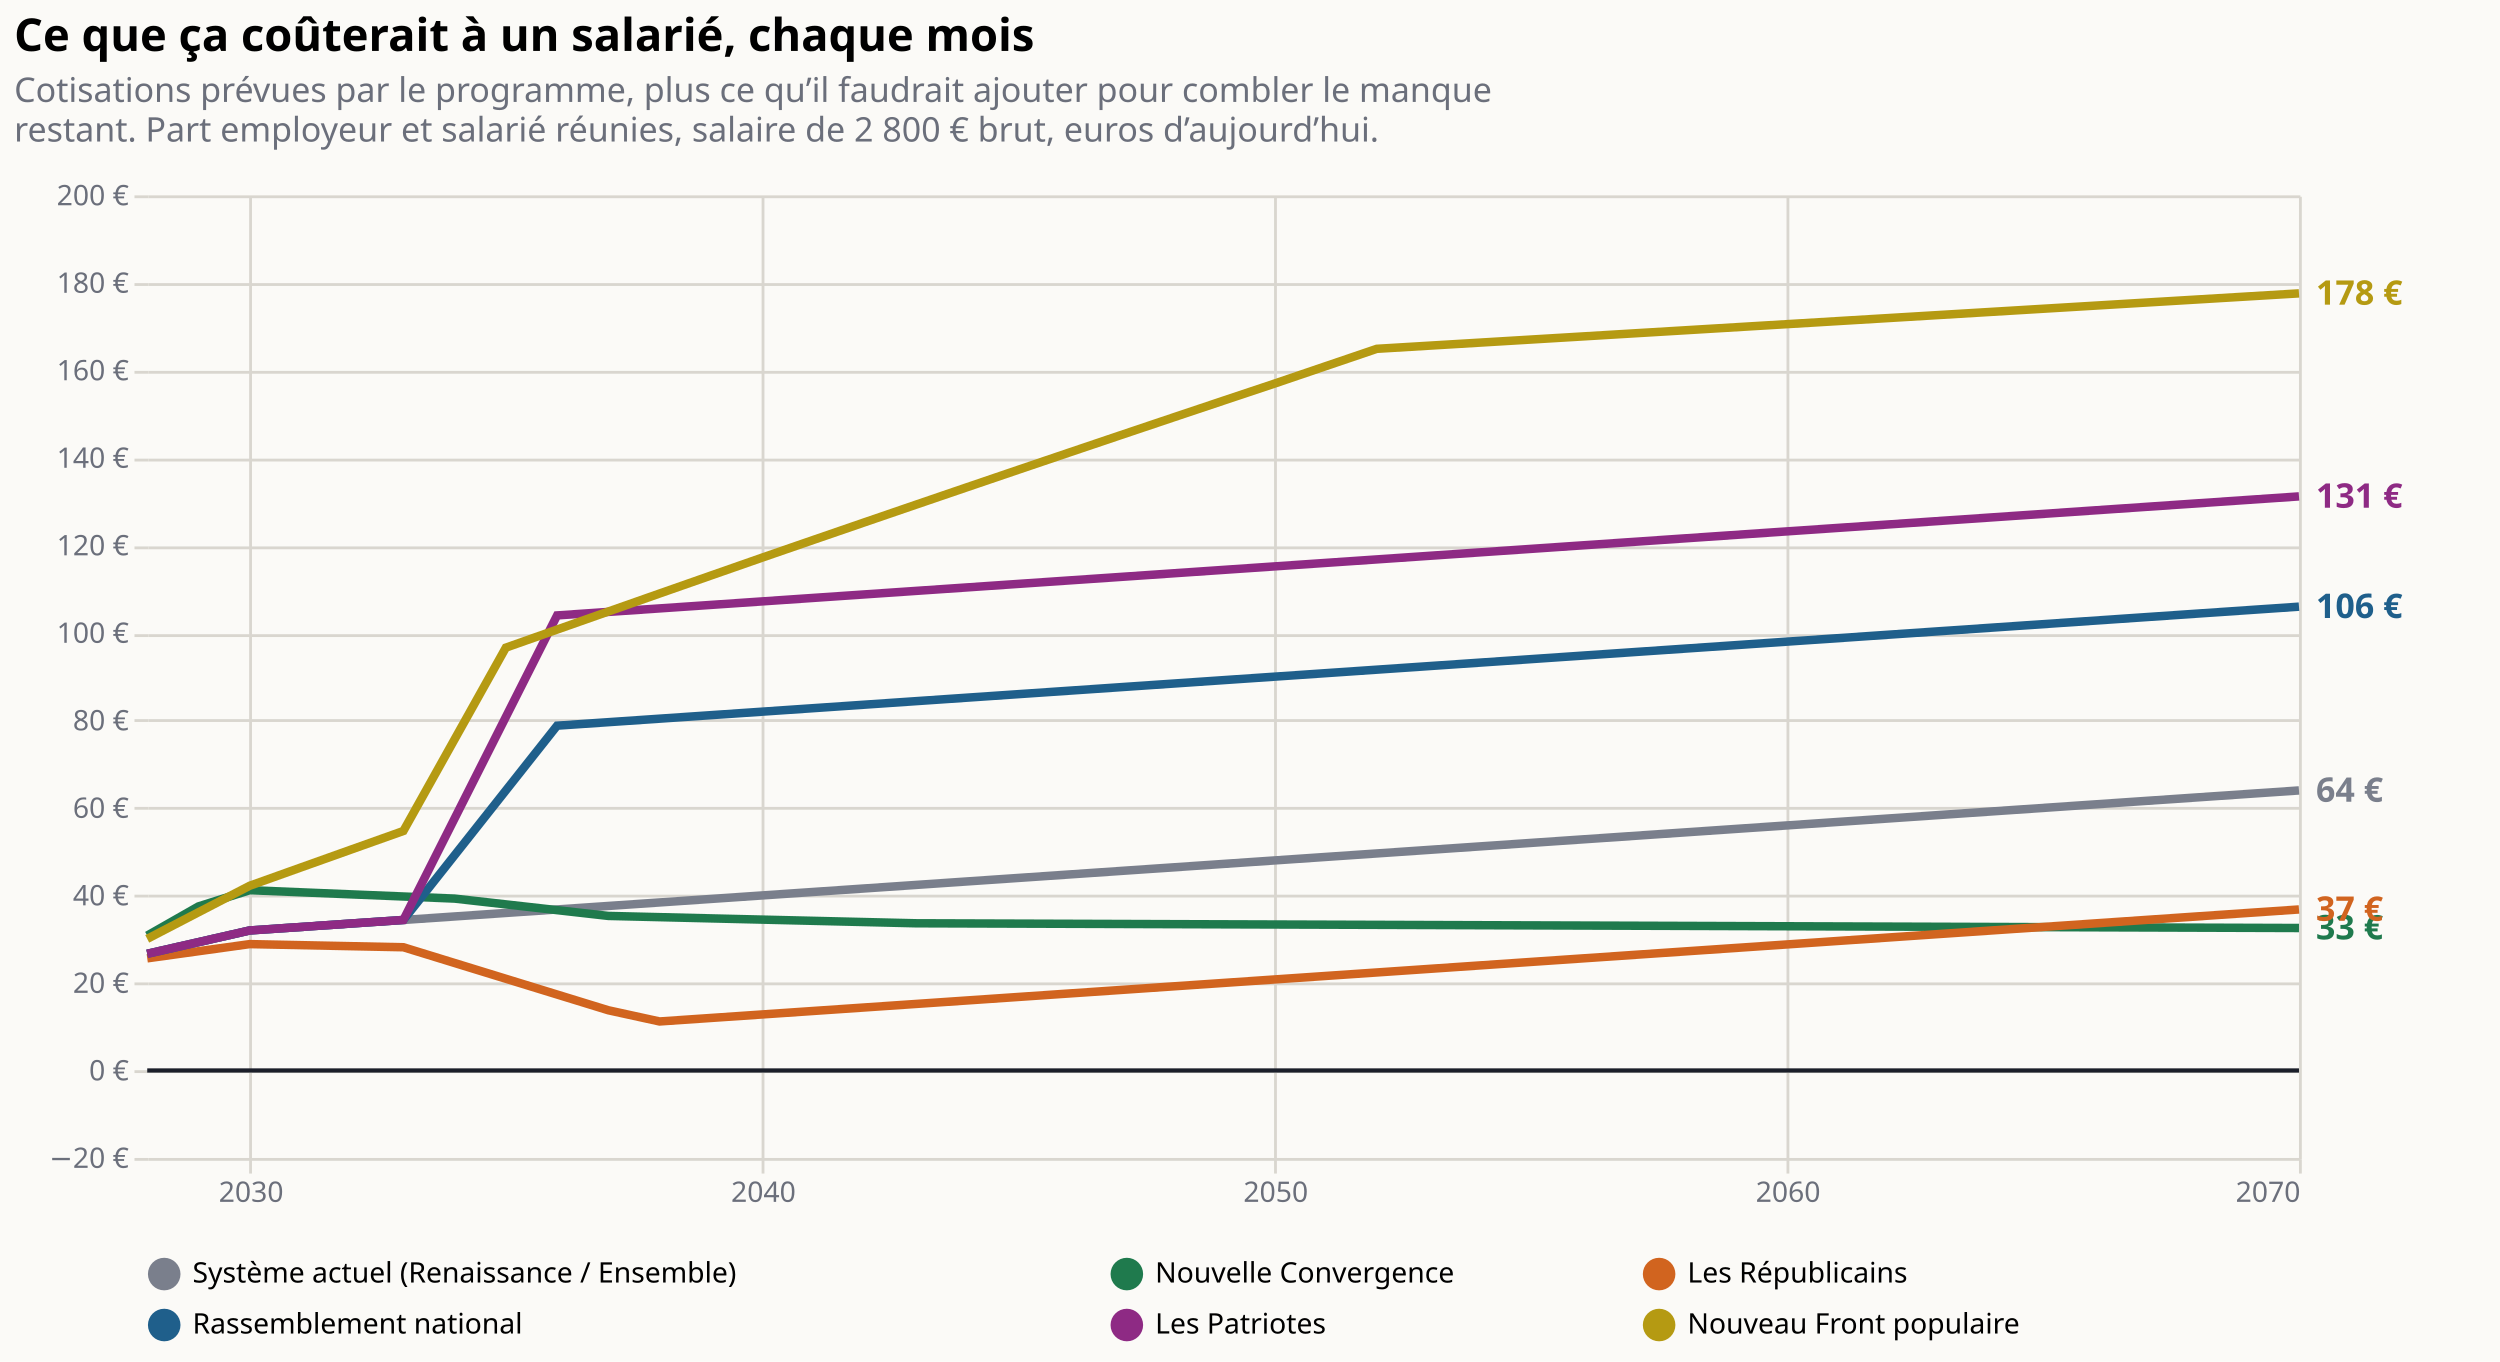
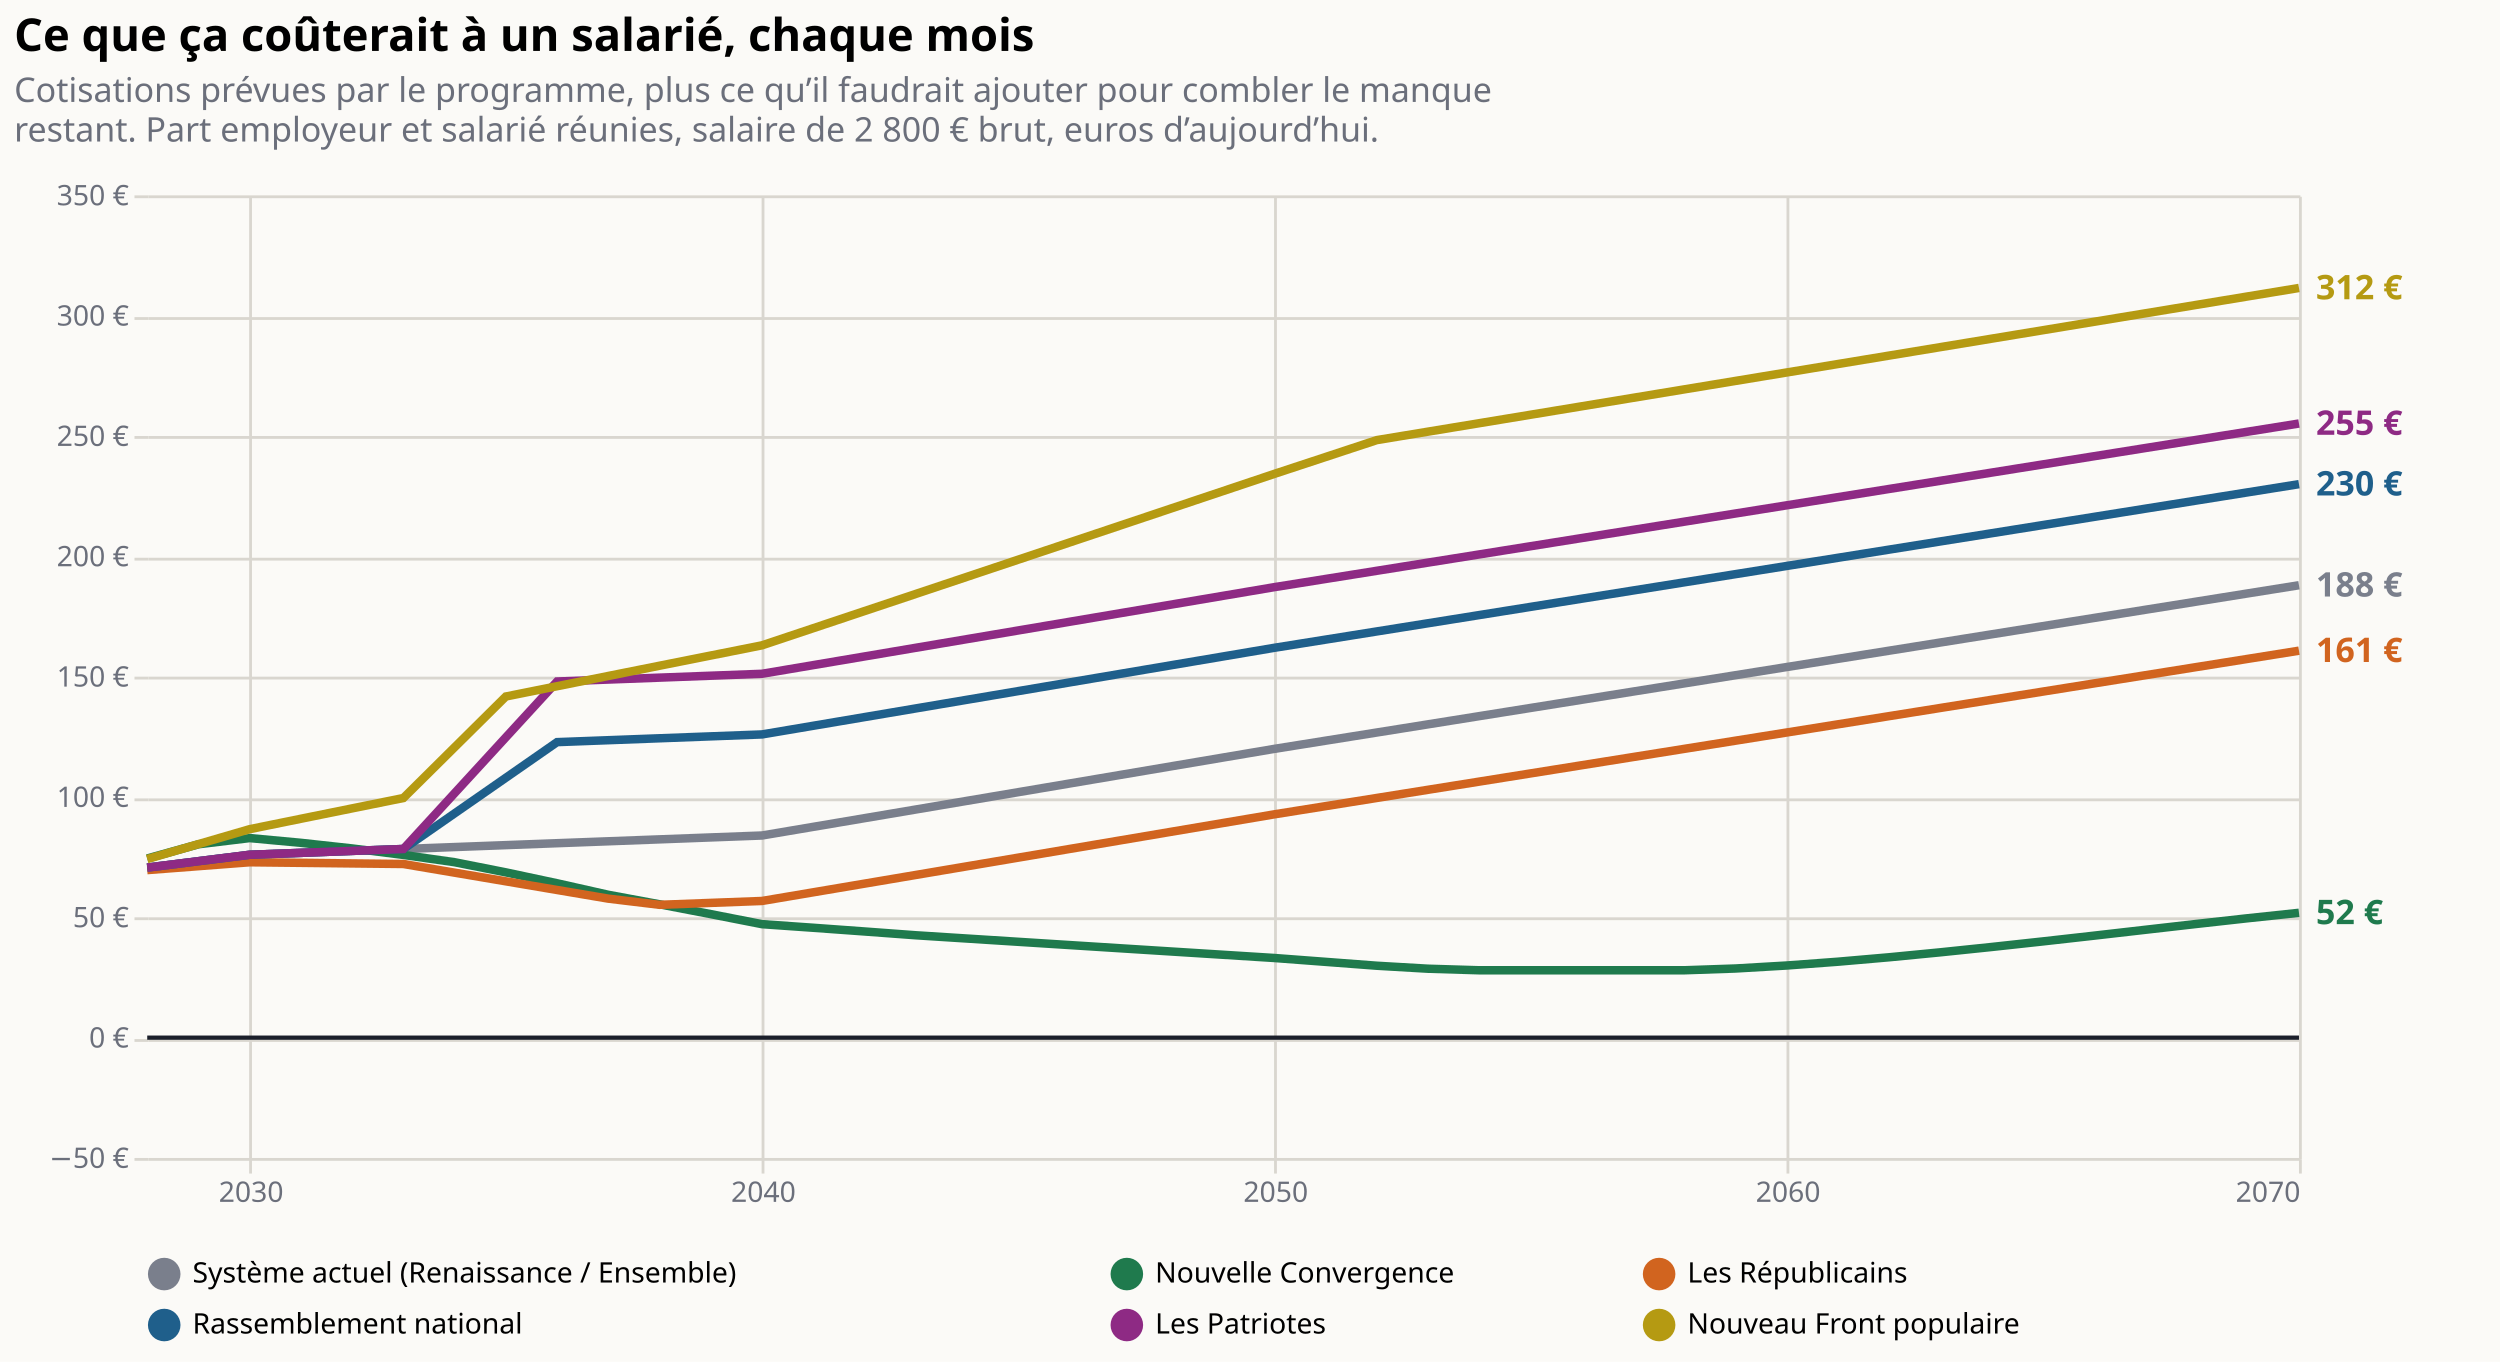
<svg xmlns="http://www.w3.org/2000/svg" version="1.1" class="marks" width="883" height="481" viewBox="0 0 883 481">
  <rect width="883" height="481" fill="#fbfaf7" />
  <g fill="none" stroke-miterlimit="4" transform="translate(52,69)">
    <g class="mark-group role-frame root" role="graphics-object" aria-roledescription="group mark container">
      <g transform="translate(0,0)">
        <path class="background" aria-hidden="true" d="M0,0h760v340h-760Z" />
        <g>
          <g class="mark-group role-axis" aria-hidden="true">
            <g transform="translate(0.5,340.5)">
              <path class="background" aria-hidden="true" d="M0,0h0v0h0Z" pointer-events="none" />
              <g>
                <g class="mark-rule role-axis-grid" pointer-events="none">
                  <line transform="translate(36,-340)" x2="0" y2="340" stroke="#d9d6cf" stroke-width="1" opacity="1" />
                  <line transform="translate(217,-340)" x2="0" y2="340" stroke="#d9d6cf" stroke-width="1" opacity="1" />
                  <line transform="translate(398,-340)" x2="0" y2="340" stroke="#d9d6cf" stroke-width="1" opacity="1" />
                  <line transform="translate(579,-340)" x2="0" y2="340" stroke="#d9d6cf" stroke-width="1" opacity="1" />
                  <line transform="translate(760,-340)" x2="0" y2="340" stroke="#d9d6cf" stroke-width="1" opacity="1" />
                </g>
              </g>
              <path class="foreground" aria-hidden="true" d="" pointer-events="none" display="none" />
            </g>
          </g>
          <g class="mark-group role-axis" aria-hidden="true">
            <g transform="translate(0.5,0.5)">
              <path class="background" aria-hidden="true" d="M0,0h0v0h0Z" pointer-events="none" />
              <g>
                <g class="mark-rule role-axis-grid" pointer-events="none">
                  <line transform="translate(0,340)" x2="760" y2="0" stroke="#d9d6cf" stroke-width="1" opacity="1" />
-                   <line transform="translate(0,309)" x2="760" y2="0" stroke="#d9d6cf" stroke-width="1" opacity="1" />
-                   <line transform="translate(0,278)" x2="760" y2="0" stroke="#d9d6cf" stroke-width="1" opacity="1" />
-                   <line transform="translate(0,247)" x2="760" y2="0" stroke="#d9d6cf" stroke-width="1" opacity="1" />
-                   <line transform="translate(0,216)" x2="760" y2="0" stroke="#d9d6cf" stroke-width="1" opacity="1" />
-                   <line transform="translate(0,185)" x2="760" y2="0" stroke="#d9d6cf" stroke-width="1" opacity="1" />
-                   <line transform="translate(0,155)" x2="760" y2="0" stroke="#d9d6cf" stroke-width="1" opacity="1" />
-                   <line transform="translate(0,124)" x2="760" y2="0" stroke="#d9d6cf" stroke-width="1" opacity="1" />
-                   <line transform="translate(0,93)" x2="760" y2="0" stroke="#d9d6cf" stroke-width="1" opacity="1" />
-                   <line transform="translate(0,62)" x2="760" y2="0" stroke="#d9d6cf" stroke-width="1" opacity="1" />
-                   <line transform="translate(0,31)" x2="760" y2="0" stroke="#d9d6cf" stroke-width="1" opacity="1" />
+                   <line transform="translate(0,298)" x2="760" y2="0" stroke="#d9d6cf" stroke-width="1" opacity="1" />
+                   <line transform="translate(0,255)" x2="760" y2="0" stroke="#d9d6cf" stroke-width="1" opacity="1" />
+                   <line transform="translate(0,213)" x2="760" y2="0" stroke="#d9d6cf" stroke-width="1" opacity="1" />
+                   <line transform="translate(0,170)" x2="760" y2="0" stroke="#d9d6cf" stroke-width="1" opacity="1" />
+                   <line transform="translate(0,128)" x2="760" y2="0" stroke="#d9d6cf" stroke-width="1" opacity="1" />
+                   <line transform="translate(0,85)" x2="760" y2="0" stroke="#d9d6cf" stroke-width="1" opacity="1" />
+                   <line transform="translate(0,43)" x2="760" y2="0" stroke="#d9d6cf" stroke-width="1" opacity="1" />
                  <line transform="translate(0,0)" x2="760" y2="0" stroke="#d9d6cf" stroke-width="1" opacity="1" />
                </g>
              </g>
              <path class="foreground" aria-hidden="true" d="" pointer-events="none" display="none" />
            </g>
          </g>
          <g class="mark-group role-axis" role="graphics-symbol" aria-roledescription="axis" aria-label="X-axis for a linear scale with values from 2028 to 2070">
            <g transform="translate(0.5,340.5)">
              <path class="background" aria-hidden="true" d="M0,0h0v0h0Z" pointer-events="none" />
              <g>
                <g class="mark-rule role-axis-tick" pointer-events="none">
                  <line transform="translate(36,0)" x2="0" y2="5" stroke="#d9d6cf" stroke-width="1" opacity="1" />
                  <line transform="translate(217,0)" x2="0" y2="5" stroke="#d9d6cf" stroke-width="1" opacity="1" />
                  <line transform="translate(398,0)" x2="0" y2="5" stroke="#d9d6cf" stroke-width="1" opacity="1" />
                  <line transform="translate(579,0)" x2="0" y2="5" stroke="#d9d6cf" stroke-width="1" opacity="1" />
                  <line transform="translate(760,0)" x2="0" y2="5" stroke="#d9d6cf" stroke-width="1" opacity="1" />
                </g>
                <g class="mark-text role-axis-label" pointer-events="none">
                  <text text-anchor="middle" transform="translate(36.19048,15)" font-family="system-ui, sans-serif" font-size="10px" fill="#6b6f7b" opacity="1">2030</text>
                  <text text-anchor="middle" transform="translate(217.1429,15)" font-family="system-ui, sans-serif" font-size="10px" fill="#6b6f7b" opacity="1">2040</text>
                  <text text-anchor="middle" transform="translate(398.0952,15)" font-family="system-ui, sans-serif" font-size="10px" fill="#6b6f7b" opacity="1">2050</text>
                  <text text-anchor="middle" transform="translate(579.0476,15)" font-family="system-ui, sans-serif" font-size="10px" fill="#6b6f7b" opacity="1">2060</text>
                  <text text-anchor="end" transform="translate(760,15)" font-family="system-ui, sans-serif" font-size="10px" fill="#6b6f7b" opacity="1">2070</text>
                </g>
              </g>
              <path class="foreground" aria-hidden="true" d="" pointer-events="none" display="none" />
            </g>
          </g>
-           <g class="mark-group role-axis" role="graphics-symbol" aria-roledescription="axis" aria-label="Y-axis for a linear scale with values from −20 to 200">
+           <g class="mark-group role-axis" role="graphics-symbol" aria-roledescription="axis" aria-label="Y-axis for a linear scale with values from −50 to 350">
            <g transform="translate(0.5,0.5)">
              <path class="background" aria-hidden="true" d="M0,0h0v0h0Z" pointer-events="none" />
              <g>
                <g class="mark-rule role-axis-tick" pointer-events="none">
                  <line transform="translate(0,340)" x2="-5" y2="0" stroke="#d9d6cf" stroke-width="1" opacity="1" />
-                   <line transform="translate(0,309)" x2="-5" y2="0" stroke="#d9d6cf" stroke-width="1" opacity="1" />
-                   <line transform="translate(0,278)" x2="-5" y2="0" stroke="#d9d6cf" stroke-width="1" opacity="1" />
-                   <line transform="translate(0,247)" x2="-5" y2="0" stroke="#d9d6cf" stroke-width="1" opacity="1" />
-                   <line transform="translate(0,216)" x2="-5" y2="0" stroke="#d9d6cf" stroke-width="1" opacity="1" />
-                   <line transform="translate(0,185)" x2="-5" y2="0" stroke="#d9d6cf" stroke-width="1" opacity="1" />
-                   <line transform="translate(0,155)" x2="-5" y2="0" stroke="#d9d6cf" stroke-width="1" opacity="1" />
-                   <line transform="translate(0,124)" x2="-5" y2="0" stroke="#d9d6cf" stroke-width="1" opacity="1" />
-                   <line transform="translate(0,93)" x2="-5" y2="0" stroke="#d9d6cf" stroke-width="1" opacity="1" />
-                   <line transform="translate(0,62)" x2="-5" y2="0" stroke="#d9d6cf" stroke-width="1" opacity="1" />
-                   <line transform="translate(0,31)" x2="-5" y2="0" stroke="#d9d6cf" stroke-width="1" opacity="1" />
+                   <line transform="translate(0,298)" x2="-5" y2="0" stroke="#d9d6cf" stroke-width="1" opacity="1" />
+                   <line transform="translate(0,255)" x2="-5" y2="0" stroke="#d9d6cf" stroke-width="1" opacity="1" />
+                   <line transform="translate(0,213)" x2="-5" y2="0" stroke="#d9d6cf" stroke-width="1" opacity="1" />
+                   <line transform="translate(0,170)" x2="-5" y2="0" stroke="#d9d6cf" stroke-width="1" opacity="1" />
+                   <line transform="translate(0,128)" x2="-5" y2="0" stroke="#d9d6cf" stroke-width="1" opacity="1" />
+                   <line transform="translate(0,85)" x2="-5" y2="0" stroke="#d9d6cf" stroke-width="1" opacity="1" />
+                   <line transform="translate(0,43)" x2="-5" y2="0" stroke="#d9d6cf" stroke-width="1" opacity="1" />
                  <line transform="translate(0,0)" x2="-5" y2="0" stroke="#d9d6cf" stroke-width="1" opacity="1" />
                </g>
                <g class="mark-text role-axis-label" pointer-events="none">
-                   <text text-anchor="end" transform="translate(-7,343)" font-family="system-ui, sans-serif" font-size="10px" fill="#6b6f7b" opacity="1">−20 €</text>
-                   <text text-anchor="end" transform="translate(-7,312.0909)" font-family="system-ui, sans-serif" font-size="10px" fill="#6b6f7b" opacity="1">0 €</text>
-                   <text text-anchor="end" transform="translate(-7,281.1818)" font-family="system-ui, sans-serif" font-size="10px" fill="#6b6f7b" opacity="1">20 €</text>
-                   <text text-anchor="end" transform="translate(-7,250.2727)" font-family="system-ui, sans-serif" font-size="10px" fill="#6b6f7b" opacity="1">40 €</text>
-                   <text text-anchor="end" transform="translate(-7,219.3636)" font-family="system-ui, sans-serif" font-size="10px" fill="#6b6f7b" opacity="1">60 €</text>
-                   <text text-anchor="end" transform="translate(-7,188.4545)" font-family="system-ui, sans-serif" font-size="10px" fill="#6b6f7b" opacity="1">80 €</text>
-                   <text text-anchor="end" transform="translate(-7,157.5455)" font-family="system-ui, sans-serif" font-size="10px" fill="#6b6f7b" opacity="1">100 €</text>
-                   <text text-anchor="end" transform="translate(-7,126.6364)" font-family="system-ui, sans-serif" font-size="10px" fill="#6b6f7b" opacity="1">120 €</text>
-                   <text text-anchor="end" transform="translate(-7,95.72727)" font-family="system-ui, sans-serif" font-size="10px" fill="#6b6f7b" opacity="1">140 €</text>
-                   <text text-anchor="end" transform="translate(-7,64.81818)" font-family="system-ui, sans-serif" font-size="10px" fill="#6b6f7b" opacity="1">160 €</text>
-                   <text text-anchor="end" transform="translate(-7,33.90909)" font-family="system-ui, sans-serif" font-size="10px" fill="#6b6f7b" opacity="1">180 €</text>
-                   <text text-anchor="end" transform="translate(-7,3)" font-family="system-ui, sans-serif" font-size="10px" fill="#6b6f7b" opacity="1">200 €</text>
+                   <text text-anchor="end" transform="translate(-7,343)" font-family="system-ui, sans-serif" font-size="10px" fill="#6b6f7b" opacity="1">−50 €</text>
+                   <text text-anchor="end" transform="translate(-7,300.5)" font-family="system-ui, sans-serif" font-size="10px" fill="#6b6f7b" opacity="1">0 €</text>
+                   <text text-anchor="end" transform="translate(-7,258)" font-family="system-ui, sans-serif" font-size="10px" fill="#6b6f7b" opacity="1">50 €</text>
+                   <text text-anchor="end" transform="translate(-7,215.5)" font-family="system-ui, sans-serif" font-size="10px" fill="#6b6f7b" opacity="1">100 €</text>
+                   <text text-anchor="end" transform="translate(-7,173)" font-family="system-ui, sans-serif" font-size="10px" fill="#6b6f7b" opacity="1">150 €</text>
+                   <text text-anchor="end" transform="translate(-7,130.5)" font-family="system-ui, sans-serif" font-size="10px" fill="#6b6f7b" opacity="1">200 €</text>
+                   <text text-anchor="end" transform="translate(-7,88)" font-family="system-ui, sans-serif" font-size="10px" fill="#6b6f7b" opacity="1">250 €</text>
+                   <text text-anchor="end" transform="translate(-7,45.5)" font-family="system-ui, sans-serif" font-size="10px" fill="#6b6f7b" opacity="1">300 €</text>
+                   <text text-anchor="end" transform="translate(-7,3)" font-family="system-ui, sans-serif" font-size="10px" fill="#6b6f7b" opacity="1">350 €</text>
                </g>
              </g>
              <path class="foreground" aria-hidden="true" d="" pointer-events="none" display="none" />
            </g>
          </g>
          <g class="mark-group role-scope layer_0_pathgroup" role="graphics-object" aria-roledescription="group mark container">
            <g transform="translate(0,0)">
              <path class="background" aria-hidden="true" d="M0,0h760v340h-760Z" />
              <g>
                <g class="mark-line role-mark layer_0_marks" role="graphics-object" aria-roledescription="line mark container">
-                   <path aria-label="annee: 2028; valeur: 26.6666666667; programme: Système actuel (Renaissance / Ensemble)" role="graphics-symbol" aria-roledescription="line mark" d="M0,267.879L18.095,263.758L36.19,259.636L54.286,258.4L72.381,257.164L90.476,255.927L108.571,254.691L126.667,253.455L144.762,252.218L162.857,250.982L180.952,249.745L199.048,248.509L217.143,247.273L235.238,246.036L253.333,244.8L271.429,243.564L289.524,242.327L307.619,241.091L325.714,239.855L343.81,238.618L361.905,237.382L380,236.145L398.095,234.909L416.19,233.673L434.286,232.436L452.381,231.2L470.476,229.964L488.571,228.727L506.667,227.491L524.762,226.255L542.857,225.018L560.952,223.782L579.048,222.545L597.143,221.309L615.238,220.073L633.333,218.836L651.429,217.6L669.524,216.364L687.619,215.127L705.714,213.891L723.81,212.655L741.905,211.418L760,210.182" stroke="#7a7f8c" stroke-width="3" />
-                 </g>
-               </g>
-               <path class="foreground" aria-hidden="true" d="" display="none" />
-             </g>
-             <g transform="translate(0,0)">
-               <path class="background" aria-hidden="true" d="M0,0h760v340h-760Z" />
-               <g>
-                 <g class="mark-line role-mark layer_0_marks" role="graphics-object" aria-roledescription="line mark container">
-                   <path aria-label="annee: 2028; valeur: 30.8266666667; programme: Nouvelle Convergence" role="graphics-symbol" aria-roledescription="line mark" d="M0,261.45L18.095,251.147L36.19,245.418L54.286,246.16L72.381,246.902L90.476,247.644L108.571,248.385L126.667,250.425L144.762,252.465L162.857,254.505L180.952,254.938L199.048,255.371L217.143,255.804L235.238,256.236L253.333,256.669L271.429,257.102L289.524,257.164L307.619,257.225L325.714,257.287L343.81,257.349L361.905,257.411L380,257.473L398.095,257.535L416.19,257.596L434.286,257.658L452.381,257.72L470.476,257.782L488.571,257.844L506.667,257.905L524.762,257.967L542.857,258.029L560.952,258.091L579.048,258.153L597.143,258.215L615.238,258.276L633.333,258.338L651.429,258.4L669.524,258.462L687.619,258.524L705.714,258.585L723.81,258.647L741.905,258.709L760,258.771" stroke="#1f7a4d" stroke-width="3" />
-                 </g>
-               </g>
-               <path class="foreground" aria-hidden="true" d="" display="none" />
-             </g>
-             <g transform="translate(0,0)">
-               <path class="background" aria-hidden="true" d="M0,0h760v340h-760Z" />
-               <g>
-                 <g class="mark-line role-mark layer_0_marks" role="graphics-object" aria-roledescription="line mark container">
-                   <path aria-label="annee: 2028; valeur: 25.6266666667; programme: Les Républicains" role="graphics-symbol" aria-roledescription="line mark" d="M0,269.486L18.095,266.972L36.19,264.458L54.286,264.829L72.381,265.2L90.476,265.571L108.571,271.135L126.667,276.698L144.762,282.262L162.857,287.825L180.952,291.782L199.048,290.545L217.143,289.309L235.238,288.073L253.333,286.836L271.429,285.6L289.524,284.364L307.619,283.127L325.714,281.891L343.81,280.655L361.905,279.418L380,278.182L398.095,276.945L416.19,275.709L434.286,274.473L452.381,273.236L470.476,272L488.571,270.764L506.667,269.527L524.762,268.291L542.857,267.055L560.952,265.818L579.048,264.582L597.143,263.345L615.238,262.109L633.333,260.873L651.429,259.636L669.524,258.4L687.619,257.164L705.714,255.927L723.81,254.691L741.905,253.455L760,252.218" stroke="#d1641f" stroke-width="3" />
-                 </g>
-               </g>
-               <path class="foreground" aria-hidden="true" d="" display="none" />
-             </g>
-             <g transform="translate(0,0)">
-               <path class="background" aria-hidden="true" d="M0,0h760v340h-760Z" />
-               <g>
-                 <g class="mark-line role-mark layer_0_marks" role="graphics-object" aria-roledescription="line mark container">
-                   <path aria-label="annee: 2028; valeur: 26.6666666667; programme: Rassemblement national" role="graphics-symbol" aria-roledescription="line mark" d="M0,267.879L18.095,263.758L36.19,259.636L54.286,258.4L72.381,257.164L90.476,255.927L108.571,233.055L126.667,210.182L144.762,187.309L162.857,186.073L180.952,184.836L199.048,183.6L217.143,182.364L235.238,181.127L253.333,179.891L271.429,178.655L289.524,177.418L307.619,176.182L325.714,174.945L343.81,173.709L361.905,172.473L380,171.236L398.095,170L416.19,168.764L434.286,167.527L452.381,166.291L470.476,165.055L488.571,163.818L506.667,162.582L524.762,161.345L542.857,160.109L560.952,158.873L579.048,157.636L597.143,156.4L615.238,155.164L633.333,153.927L651.429,152.691L669.524,151.455L687.619,150.218L705.714,148.982L723.81,147.745L741.905,146.509L760,145.273" stroke="#1f5f8b" stroke-width="3" />
-                 </g>
-               </g>
-               <path class="foreground" aria-hidden="true" d="" display="none" />
-             </g>
-             <g transform="translate(0,0)">
-               <path class="background" aria-hidden="true" d="M0,0h760v340h-760Z" />
-               <g>
-                 <g class="mark-line role-mark layer_0_marks" role="graphics-object" aria-roledescription="line mark container">
-                   <path aria-label="annee: 2028; valeur: 26.6666666667; programme: Les Patriotes" role="graphics-symbol" aria-roledescription="line mark" d="M0,267.879L18.095,263.758L36.19,259.636L54.286,258.4L72.381,257.164L90.476,255.927L108.571,220.073L126.667,184.218L144.762,148.364L162.857,147.127L180.952,145.891L199.048,144.655L217.143,143.418L235.238,142.182L253.333,140.945L271.429,139.709L289.524,138.473L307.619,137.236L325.714,136L343.81,134.764L361.905,133.527L380,132.291L398.095,131.055L416.19,129.818L434.286,128.582L452.381,127.345L470.476,126.109L488.571,124.873L506.667,123.636L524.762,122.4L542.857,121.164L560.952,119.927L579.048,118.691L597.143,117.455L615.238,116.218L633.333,114.982L651.429,113.745L669.524,112.509L687.619,111.273L705.714,110.036L723.81,108.8L741.905,107.564L760,106.327" stroke="#8e2a84" stroke-width="3" />
-                 </g>
-               </g>
-               <path class="foreground" aria-hidden="true" d="" display="none" />
-             </g>
-             <g transform="translate(0,0)">
-               <path class="background" aria-hidden="true" d="M0,0h760v340h-760Z" />
-               <g>
-                 <g class="mark-line role-mark layer_0_marks" role="graphics-object" aria-roledescription="line mark container">
-                   <path aria-label="annee: 2028; valeur: 30.08; programme: Nouveau Front populaire" role="graphics-symbol" aria-roledescription="line mark" d="M0,262.604L18.095,253.22L36.19,243.85L54.286,237.384L72.381,230.933L90.476,224.498L108.571,192.115L126.667,159.748L144.762,153.361L162.857,146.989L180.952,140.633L199.048,134.293L217.143,127.969L235.238,121.716L253.333,115.486L271.429,109.281L289.524,103.099L307.619,96.941L325.714,90.806L343.81,84.696L361.905,78.609L380,72.546L398.095,66.506L416.19,60.348L434.286,54.202L452.381,53.114L470.476,52.026L488.571,50.938L506.667,49.85L524.762,48.762L542.857,47.674L560.952,46.586L579.048,45.498L597.143,44.41L615.238,43.322L633.333,42.234L651.429,41.146L669.524,40.058L687.619,38.97L705.714,37.882L723.81,36.794L741.905,35.706L760,34.618" stroke="#b59a12" stroke-width="3" />
+                   <path aria-label="annee: 2028; valeur: 70.6666666667; programme: Système actuel (Renaissance / Ensemble)" role="graphics-symbol" aria-roledescription="line mark" d="M0,237.433L18.095,235.167L36.19,232.9L54.286,232.22L72.381,231.54L90.476,230.86L108.571,230.18L126.667,229.5L144.762,228.82L162.857,228.14L180.952,227.46L199.048,226.78L217.143,226.1L235.238,223.04L253.333,219.98L271.429,216.92L289.524,213.86L307.619,210.8L325.714,207.74L343.81,204.68L361.905,201.62L380,198.56L398.095,195.5L416.19,192.61L434.286,189.72L452.381,186.83L470.476,183.94L488.571,181.05L506.667,178.16L524.762,175.27L542.857,172.38L560.952,169.49L579.048,166.6L597.143,163.71L615.238,160.82L633.333,157.93L651.429,155.04L669.524,152.15L687.619,149.26L705.714,146.37L723.81,143.48L741.905,140.59L760,137.7" stroke="#7a7f8c" stroke-width="3" />
+                 </g>
+               </g>
+               <path class="foreground" aria-hidden="true" d="" display="none" />
+             </g>
+             <g transform="translate(0,0)">
+               <path class="background" aria-hidden="true" d="M0,0h760v340h-760Z" />
+               <g>
+                 <g class="mark-line role-mark layer_0_marks" role="graphics-object" aria-roledescription="line mark container">
+                   <path aria-label="annee: 2028; valeur: 74.447272; programme: Nouvelle Convergence" role="graphics-symbol" aria-roledescription="line mark" d="M0,234.22L18.095,229.198L36.19,227.01L54.286,228.688L72.381,230.673L90.476,232.958L108.571,235.54L126.667,239.12L144.762,242.975L162.857,247.047L180.952,250.402L199.048,253.875L217.143,257.417L235.238,258.684L253.333,259.996L271.429,261.335L289.524,262.49L307.619,263.642L325.714,264.792L343.81,265.939L361.905,267.082L380,268.223L398.095,269.362L416.19,270.726L434.286,272.095L452.381,273.151L470.476,273.7L488.571,273.7L506.667,273.7L524.762,273.7L542.857,273.7L560.952,273.075L579.048,272.018L597.143,270.676L615.238,269.107L633.333,267.357L651.429,265.475L669.524,263.508L687.619,261.474L705.714,259.4L723.81,257.335L741.905,255.321L760,253.404" stroke="#1f7a4d" stroke-width="3" />
+                 </g>
+               </g>
+               <path class="foreground" aria-hidden="true" d="" display="none" />
+             </g>
+             <g transform="translate(0,0)">
+               <path class="background" aria-hidden="true" d="M0,0h760v340h-760Z" />
+               <g>
+                 <g class="mark-line role-mark layer_0_marks" role="graphics-object" aria-roledescription="line mark container">
+                   <path aria-label="annee: 2028; valeur: 69.6266666667; programme: Les Républicains" role="graphics-symbol" aria-roledescription="line mark" d="M0,238.317L18.095,236.935L36.19,235.552L54.286,235.756L72.381,235.96L90.476,236.164L108.571,239.224L126.667,242.284L144.762,245.344L162.857,248.404L180.952,250.58L199.048,249.9L217.143,249.22L235.238,246.16L253.333,243.1L271.429,240.04L289.524,236.98L307.619,233.92L325.714,230.86L343.81,227.8L361.905,224.74L380,221.68L398.095,218.62L416.19,215.73L434.286,212.84L452.381,209.95L470.476,207.06L488.571,204.17L506.667,201.28L524.762,198.39L542.857,195.5L560.952,192.61L579.048,189.72L597.143,186.83L615.238,183.94L633.333,181.05L651.429,178.16L669.524,175.27L687.619,172.38L705.714,169.49L723.81,166.6L741.905,163.71L760,160.82" stroke="#d1641f" stroke-width="3" />
+                 </g>
+               </g>
+               <path class="foreground" aria-hidden="true" d="" display="none" />
+             </g>
+             <g transform="translate(0,0)">
+               <path class="background" aria-hidden="true" d="M0,0h760v340h-760Z" />
+               <g>
+                 <g class="mark-line role-mark layer_0_marks" role="graphics-object" aria-roledescription="line mark container">
+                   <path aria-label="annee: 2028; valeur: 70.6666666667; programme: Rassemblement national" role="graphics-symbol" aria-roledescription="line mark" d="M0,237.433L18.095,235.167L36.19,232.9L54.286,232.22L72.381,231.54L90.476,230.86L108.571,218.28L126.667,205.7L144.762,193.12L162.857,192.44L180.952,191.76L199.048,191.08L217.143,190.4L235.238,187.34L253.333,184.28L271.429,181.22L289.524,178.16L307.619,175.1L325.714,172.04L343.81,168.98L361.905,165.92L380,162.86L398.095,159.8L416.19,156.91L434.286,154.02L452.381,151.13L470.476,148.24L488.571,145.35L506.667,142.46L524.762,139.57L542.857,136.68L560.952,133.79L579.048,130.9L597.143,128.01L615.238,125.12L633.333,122.23L651.429,119.34L669.524,116.45L687.619,113.56L705.714,110.67L723.81,107.78L741.905,104.89L760,102" stroke="#1f5f8b" stroke-width="3" />
+                 </g>
+               </g>
+               <path class="foreground" aria-hidden="true" d="" display="none" />
+             </g>
+             <g transform="translate(0,0)">
+               <path class="background" aria-hidden="true" d="M0,0h760v340h-760Z" />
+               <g>
+                 <g class="mark-line role-mark layer_0_marks" role="graphics-object" aria-roledescription="line mark container">
+                   <path aria-label="annee: 2028; valeur: 70.6666666667; programme: Les Patriotes" role="graphics-symbol" aria-roledescription="line mark" d="M0,237.433L18.095,235.167L36.19,232.9L54.286,232.22L72.381,231.54L90.476,230.86L108.571,211.14L126.667,191.42L144.762,171.7L162.857,171.02L180.952,170.34L199.048,169.66L217.143,168.98L235.238,165.92L253.333,162.86L271.429,159.8L289.524,156.74L307.619,153.68L325.714,150.62L343.81,147.56L361.905,144.5L380,141.44L398.095,138.38L416.19,135.49L434.286,132.6L452.381,129.71L470.476,126.82L488.571,123.93L506.667,121.04L524.762,118.15L542.857,115.26L560.952,112.37L579.048,109.48L597.143,106.59L615.238,103.7L633.333,100.81L651.429,97.92L669.524,95.03L687.619,92.14L705.714,89.25L723.81,86.36L741.905,83.47L760,80.58" stroke="#8e2a84" stroke-width="3" />
+                 </g>
+               </g>
+               <path class="foreground" aria-hidden="true" d="" display="none" />
+             </g>
+             <g transform="translate(0,0)">
+               <path class="background" aria-hidden="true" d="M0,0h760v340h-760Z" />
+               <g>
+                 <g class="mark-line role-mark layer_0_marks" role="graphics-object" aria-roledescription="line mark container">
+                   <path aria-label="annee: 2028; valeur: 74.2208; programme: Nouveau Front populaire" role="graphics-symbol" aria-roledescription="line mark" d="M0,234.412L18.095,229.132L36.19,223.859L54.286,220.182L72.381,216.515L90.476,212.856L108.571,194.926L126.667,177.004L144.762,173.371L162.857,169.747L180.952,166.132L199.048,162.525L217.143,158.927L235.238,152.881L253.333,146.834L271.429,140.784L289.524,134.732L307.619,128.678L325.714,122.621L343.81,116.563L361.905,110.502L380,104.439L398.095,98.374L416.19,92.412L434.286,86.442L452.381,83.456L470.476,80.471L488.571,77.486L506.667,74.501L524.762,71.516L542.857,68.53L560.952,65.545L579.048,62.56L597.143,59.575L615.238,56.59L633.333,53.604L651.429,50.619L669.524,47.634L687.619,44.649L705.714,41.664L723.81,38.678L741.905,35.693L760,32.708" stroke="#b59a12" stroke-width="3" />
                </g>
              </g>
              <path class="foreground" aria-hidden="true" d="" display="none" />
            </g>
          </g>
          <g class="mark-rule role-mark layer_1_marks" role="graphics-object" aria-roledescription="rule mark container">
-             <line aria-label="y: 0" role="graphics-symbol" aria-roledescription="rule mark" transform="translate(0,309.0909)" x2="760" y2="0" stroke="#1b1f2a" stroke-width="1.5" />
+             <line aria-label="y: 0" role="graphics-symbol" aria-roledescription="rule mark" transform="translate(0,297.5)" x2="760" y2="0" stroke="#1b1f2a" stroke-width="1.5" />
          </g>
          <g class="mark-text role-mark layer_2_marks" role="graphics-object" aria-roledescription="text mark container">
-             <text aria-label="annee: 2070; valeur: 64; programme: Système actuel (Renaissance / Ensemble); etiquette: 64 €" role="graphics-symbol" aria-roledescription="text mark" text-anchor="start" transform="translate(766,214.1818)" font-family="system-ui, sans-serif" font-size="12px" font-weight="bold" fill="#7a7f8c">64 €</text>
-             <text aria-label="annee: 2070; valeur: 32.56; programme: Nouvelle Convergence; etiquette: 33 €" role="graphics-symbol" aria-roledescription="text mark" text-anchor="start" transform="translate(766,262.7709)" font-family="system-ui, sans-serif" font-size="12px" font-weight="bold" fill="#1f7a4d">33 €</text>
-             <text aria-label="annee: 2070; valeur: 36.8; programme: Les Républicains; etiquette: 37 €" role="graphics-symbol" aria-roledescription="text mark" text-anchor="start" transform="translate(766,256.2182)" font-family="system-ui, sans-serif" font-size="12px" font-weight="bold" fill="#d1641f">37 €</text>
-             <text aria-label="annee: 2070; valeur: 106; programme: Rassemblement national; etiquette: 106 €" role="graphics-symbol" aria-roledescription="text mark" text-anchor="start" transform="translate(766,149.2727)" font-family="system-ui, sans-serif" font-size="12px" font-weight="bold" fill="#1f5f8b">106 €</text>
-             <text aria-label="annee: 2070; valeur: 131.2; programme: Les Patriotes; etiquette: 131 €" role="graphics-symbol" aria-roledescription="text mark" text-anchor="start" transform="translate(766,110.3273)" font-family="system-ui, sans-serif" font-size="12px" font-weight="bold" fill="#8e2a84">131 €</text>
-             <text aria-label="annee: 2070; valeur: 177.6; programme: Nouveau Front populaire; etiquette: 178 €" role="graphics-symbol" aria-roledescription="text mark" text-anchor="start" transform="translate(766,38.61818)" font-family="system-ui, sans-serif" font-size="12px" font-weight="bold" fill="#b59a12">178 €</text>
+             <text aria-label="annee: 2070; valeur: 188; programme: Système actuel (Renaissance / Ensemble); etiquette: 188 €" role="graphics-symbol" aria-roledescription="text mark" text-anchor="start" transform="translate(766,141.7)" font-family="system-ui, sans-serif" font-size="12px" font-weight="bold" fill="#7a7f8c">188 €</text>
+             <text aria-label="annee: 2070; valeur: 51.8782350364; programme: Nouvelle Convergence; etiquette: 52 €" role="graphics-symbol" aria-roledescription="text mark" text-anchor="start" transform="translate(766,257.4035)" font-family="system-ui, sans-serif" font-size="12px" font-weight="bold" fill="#1f7a4d">52 €</text>
+             <text aria-label="annee: 2070; valeur: 160.8; programme: Les Républicains; etiquette: 161 €" role="graphics-symbol" aria-roledescription="text mark" text-anchor="start" transform="translate(766,164.82)" font-family="system-ui, sans-serif" font-size="12px" font-weight="bold" fill="#d1641f">161 €</text>
+             <text aria-label="annee: 2070; valeur: 230; programme: Rassemblement national; etiquette: 230 €" role="graphics-symbol" aria-roledescription="text mark" text-anchor="start" transform="translate(766,106)" font-family="system-ui, sans-serif" font-size="12px" font-weight="bold" fill="#1f5f8b">230 €</text>
+             <text aria-label="annee: 2070; valeur: 255.2; programme: Les Patriotes; etiquette: 255 €" role="graphics-symbol" aria-roledescription="text mark" text-anchor="start" transform="translate(766,84.58)" font-family="system-ui, sans-serif" font-size="12px" font-weight="bold" fill="#8e2a84">255 €</text>
+             <text aria-label="annee: 2070; valeur: 311.52; programme: Nouveau Front populaire; etiquette: 312 €" role="graphics-symbol" aria-roledescription="text mark" text-anchor="start" transform="translate(766,36.708)" font-family="system-ui, sans-serif" font-size="12px" font-weight="bold" fill="#b59a12">312 €</text>
          </g>
          <g class="mark-group role-legend" role="graphics-symbol" aria-roledescription="legend" aria-label="Symbol legend for fill color and stroke color with 6 values: Système actuel (Renaissance / Ensemble), Nouvelle Convergence, Les Républicains, Rassemblement national, Les Patriotes, Nouveau Front populaire">
            <g transform="translate(0,375)">
              <path class="background" aria-hidden="true" d="M0,0h728v32h-728Z" pointer-events="none" />
              <g>
                <g class="mark-group role-legend-entry">
                  <g transform="translate(0,0)">
                    <path class="background" aria-hidden="true" d="M0,0h0v0h0Z" pointer-events="none" />
                    <g>
                      <g class="mark-group role-scope" role="graphics-object" aria-roledescription="group mark container">
                        <g transform="translate(0,0)">
                          <path class="background" aria-hidden="true" d="M0,0h328v14h-328Z" pointer-events="none" opacity="1" />
                          <g>
                            <g class="mark-symbol role-legend-symbol" pointer-events="none">
                              <path transform="translate(6,6)" d="M5,0A5,5,0,1,1,-5,0A5,5,0,1,1,5,0" fill="#7a7f8c" stroke="#7a7f8c" stroke-width="1.5" opacity="1" />
                            </g>
                            <g class="mark-text role-legend-label" pointer-events="none">
                              <text text-anchor="start" transform="translate(16,9)" font-family="system-ui, sans-serif" font-size="10px" fill="#000" opacity="1">Système actuel (Renaissance / Ensemble)</text>
                            </g>
                          </g>
                          <path class="foreground" aria-hidden="true" d="" pointer-events="none" display="none" />
                        </g>
                        <g transform="translate(340,0)">
                          <path class="background" aria-hidden="true" d="M0,0h176v14h-176Z" pointer-events="none" opacity="1" />
                          <g>
                            <g class="mark-symbol role-legend-symbol" pointer-events="none">
                              <path transform="translate(6,6)" d="M5,0A5,5,0,1,1,-5,0A5,5,0,1,1,5,0" fill="#1f7a4d" stroke="#1f7a4d" stroke-width="1.5" opacity="1" />
                            </g>
                            <g class="mark-text role-legend-label" pointer-events="none">
                              <text text-anchor="start" transform="translate(16,9)" font-family="system-ui, sans-serif" font-size="10px" fill="#000" opacity="1">Nouvelle Convergence</text>
                            </g>
                          </g>
                          <path class="foreground" aria-hidden="true" d="" pointer-events="none" display="none" />
                        </g>
                        <g transform="translate(528,0)">
                          <path class="background" aria-hidden="true" d="M0,0h200v14h-200Z" pointer-events="none" opacity="1" />
                          <g>
                            <g class="mark-symbol role-legend-symbol" pointer-events="none">
                              <path transform="translate(6,6)" d="M5,0A5,5,0,1,1,-5,0A5,5,0,1,1,5,0" fill="#d1641f" stroke="#d1641f" stroke-width="1.5" opacity="1" />
                            </g>
                            <g class="mark-text role-legend-label" pointer-events="none">
                              <text text-anchor="start" transform="translate(16,9)" font-family="system-ui, sans-serif" font-size="10px" fill="#000" opacity="1">Les Républicains</text>
                            </g>
                          </g>
                          <path class="foreground" aria-hidden="true" d="" pointer-events="none" display="none" />
                        </g>
                        <g transform="translate(0,18)">
                          <path class="background" aria-hidden="true" d="M0,0h328v14h-328Z" pointer-events="none" opacity="1" />
                          <g>
                            <g class="mark-symbol role-legend-symbol" pointer-events="none">
                              <path transform="translate(6,6)" d="M5,0A5,5,0,1,1,-5,0A5,5,0,1,1,5,0" fill="#1f5f8b" stroke="#1f5f8b" stroke-width="1.5" opacity="1" />
                            </g>
                            <g class="mark-text role-legend-label" pointer-events="none">
                              <text text-anchor="start" transform="translate(16,9)" font-family="system-ui, sans-serif" font-size="10px" fill="#000" opacity="1">Rassemblement national</text>
                            </g>
                          </g>
                          <path class="foreground" aria-hidden="true" d="" pointer-events="none" display="none" />
                        </g>
                        <g transform="translate(340,18)">
                          <path class="background" aria-hidden="true" d="M0,0h176v14h-176Z" pointer-events="none" opacity="1" />
                          <g>
                            <g class="mark-symbol role-legend-symbol" pointer-events="none">
                              <path transform="translate(6,6)" d="M5,0A5,5,0,1,1,-5,0A5,5,0,1,1,5,0" fill="#8e2a84" stroke="#8e2a84" stroke-width="1.5" opacity="1" />
                            </g>
                            <g class="mark-text role-legend-label" pointer-events="none">
                              <text text-anchor="start" transform="translate(16,9)" font-family="system-ui, sans-serif" font-size="10px" fill="#000" opacity="1">Les Patriotes</text>
                            </g>
                          </g>
                          <path class="foreground" aria-hidden="true" d="" pointer-events="none" display="none" />
                        </g>
                        <g transform="translate(528,18)">
                          <path class="background" aria-hidden="true" d="M0,0h200v14h-200Z" pointer-events="none" opacity="1" />
                          <g>
                            <g class="mark-symbol role-legend-symbol" pointer-events="none">
                              <path transform="translate(6,6)" d="M5,0A5,5,0,1,1,-5,0A5,5,0,1,1,5,0" fill="#b59a12" stroke="#b59a12" stroke-width="1.5" opacity="1" />
                            </g>
                            <g class="mark-text role-legend-label" pointer-events="none">
                              <text text-anchor="start" transform="translate(16,9)" font-family="system-ui, sans-serif" font-size="10px" fill="#000" opacity="1">Nouveau Front populaire</text>
                            </g>
                          </g>
                          <path class="foreground" aria-hidden="true" d="" pointer-events="none" display="none" />
                        </g>
                      </g>
                    </g>
                    <path class="foreground" aria-hidden="true" d="" pointer-events="none" display="none" />
                  </g>
                </g>
              </g>
              <path class="foreground" aria-hidden="true" d="" pointer-events="none" display="none" />
            </g>
          </g>
          <g class="mark-group role-title">
            <g transform="translate(-47,-64)">
              <path class="background" aria-hidden="true" d="M0,0h0v0h0Z" pointer-events="none" />
              <g>
                <g class="mark-text role-title-text" role="graphics-symbol" aria-roledescription="title" aria-label="Title text 'Ce que ça coûterait à un salarié, chaque mois'" pointer-events="none">
                  <text text-anchor="start" transform="translate(0,13)" font-family="system-ui, sans-serif" font-size="16px" font-weight="bold" fill="#000" opacity="1">Ce que ça coûterait à un salarié, chaque mois</text>
                </g>
                <g class="mark-text role-title-subtitle" role="graphics-symbol" aria-roledescription="subtitle" aria-label="Subtitle text 'Cotisations prévues par le programme, plus ce qu’il faudrait ajouter pour combler le manque restant. Part employeur et salarié réunies, salaire de 2 800 € brut, euros d’aujourd’hui.'" pointer-events="none">
                  <text text-anchor="start" transform="translate(0,31)" font-family="system-ui, sans-serif" font-size="12px" fill="#6b6f7b" opacity="1">
                    <tspan>Cotisations prévues par le programme, plus ce qu’il faudrait ajouter pour combler le manque</tspan>
                    <tspan x="0" dy="14">restant. Part employeur et salarié réunies, salaire de 2 800 € brut, euros d’aujourd’hui.</tspan>
                  </text>
                </g>
              </g>
              <path class="foreground" aria-hidden="true" d="" pointer-events="none" display="none" />
            </g>
          </g>
        </g>
        <path class="foreground" aria-hidden="true" d="" display="none" />
      </g>
    </g>
  </g>
</svg>
